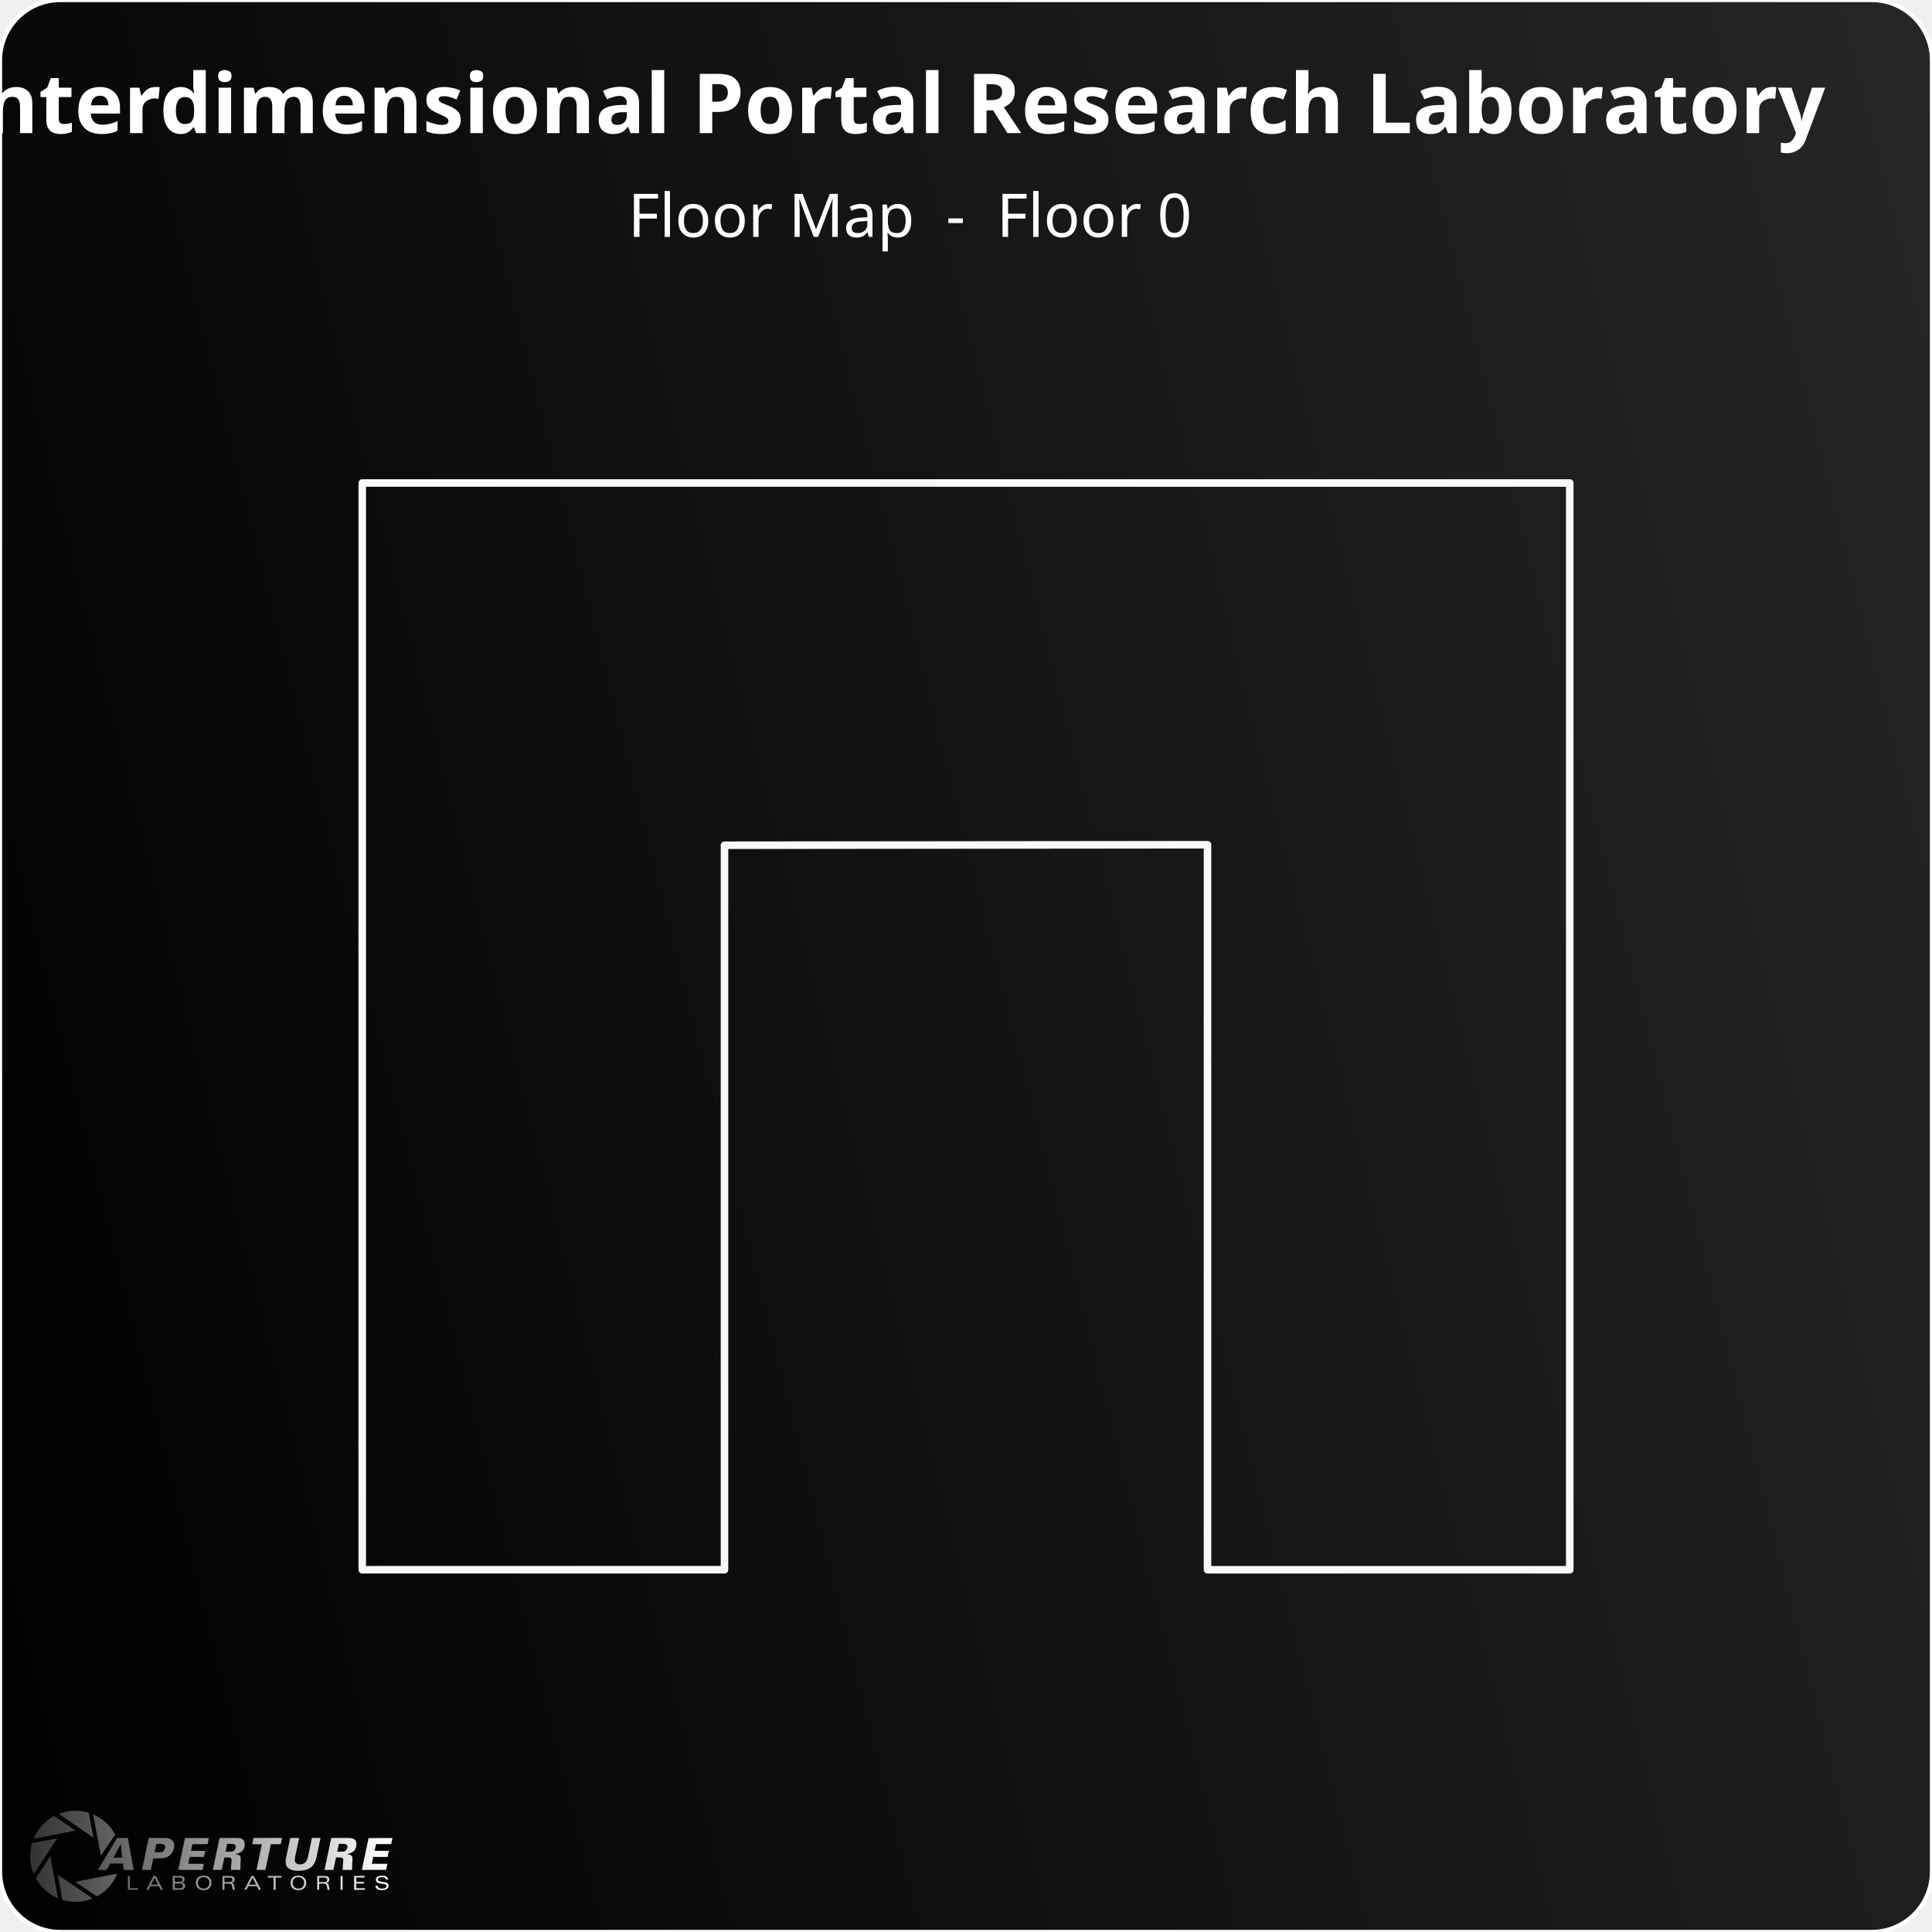
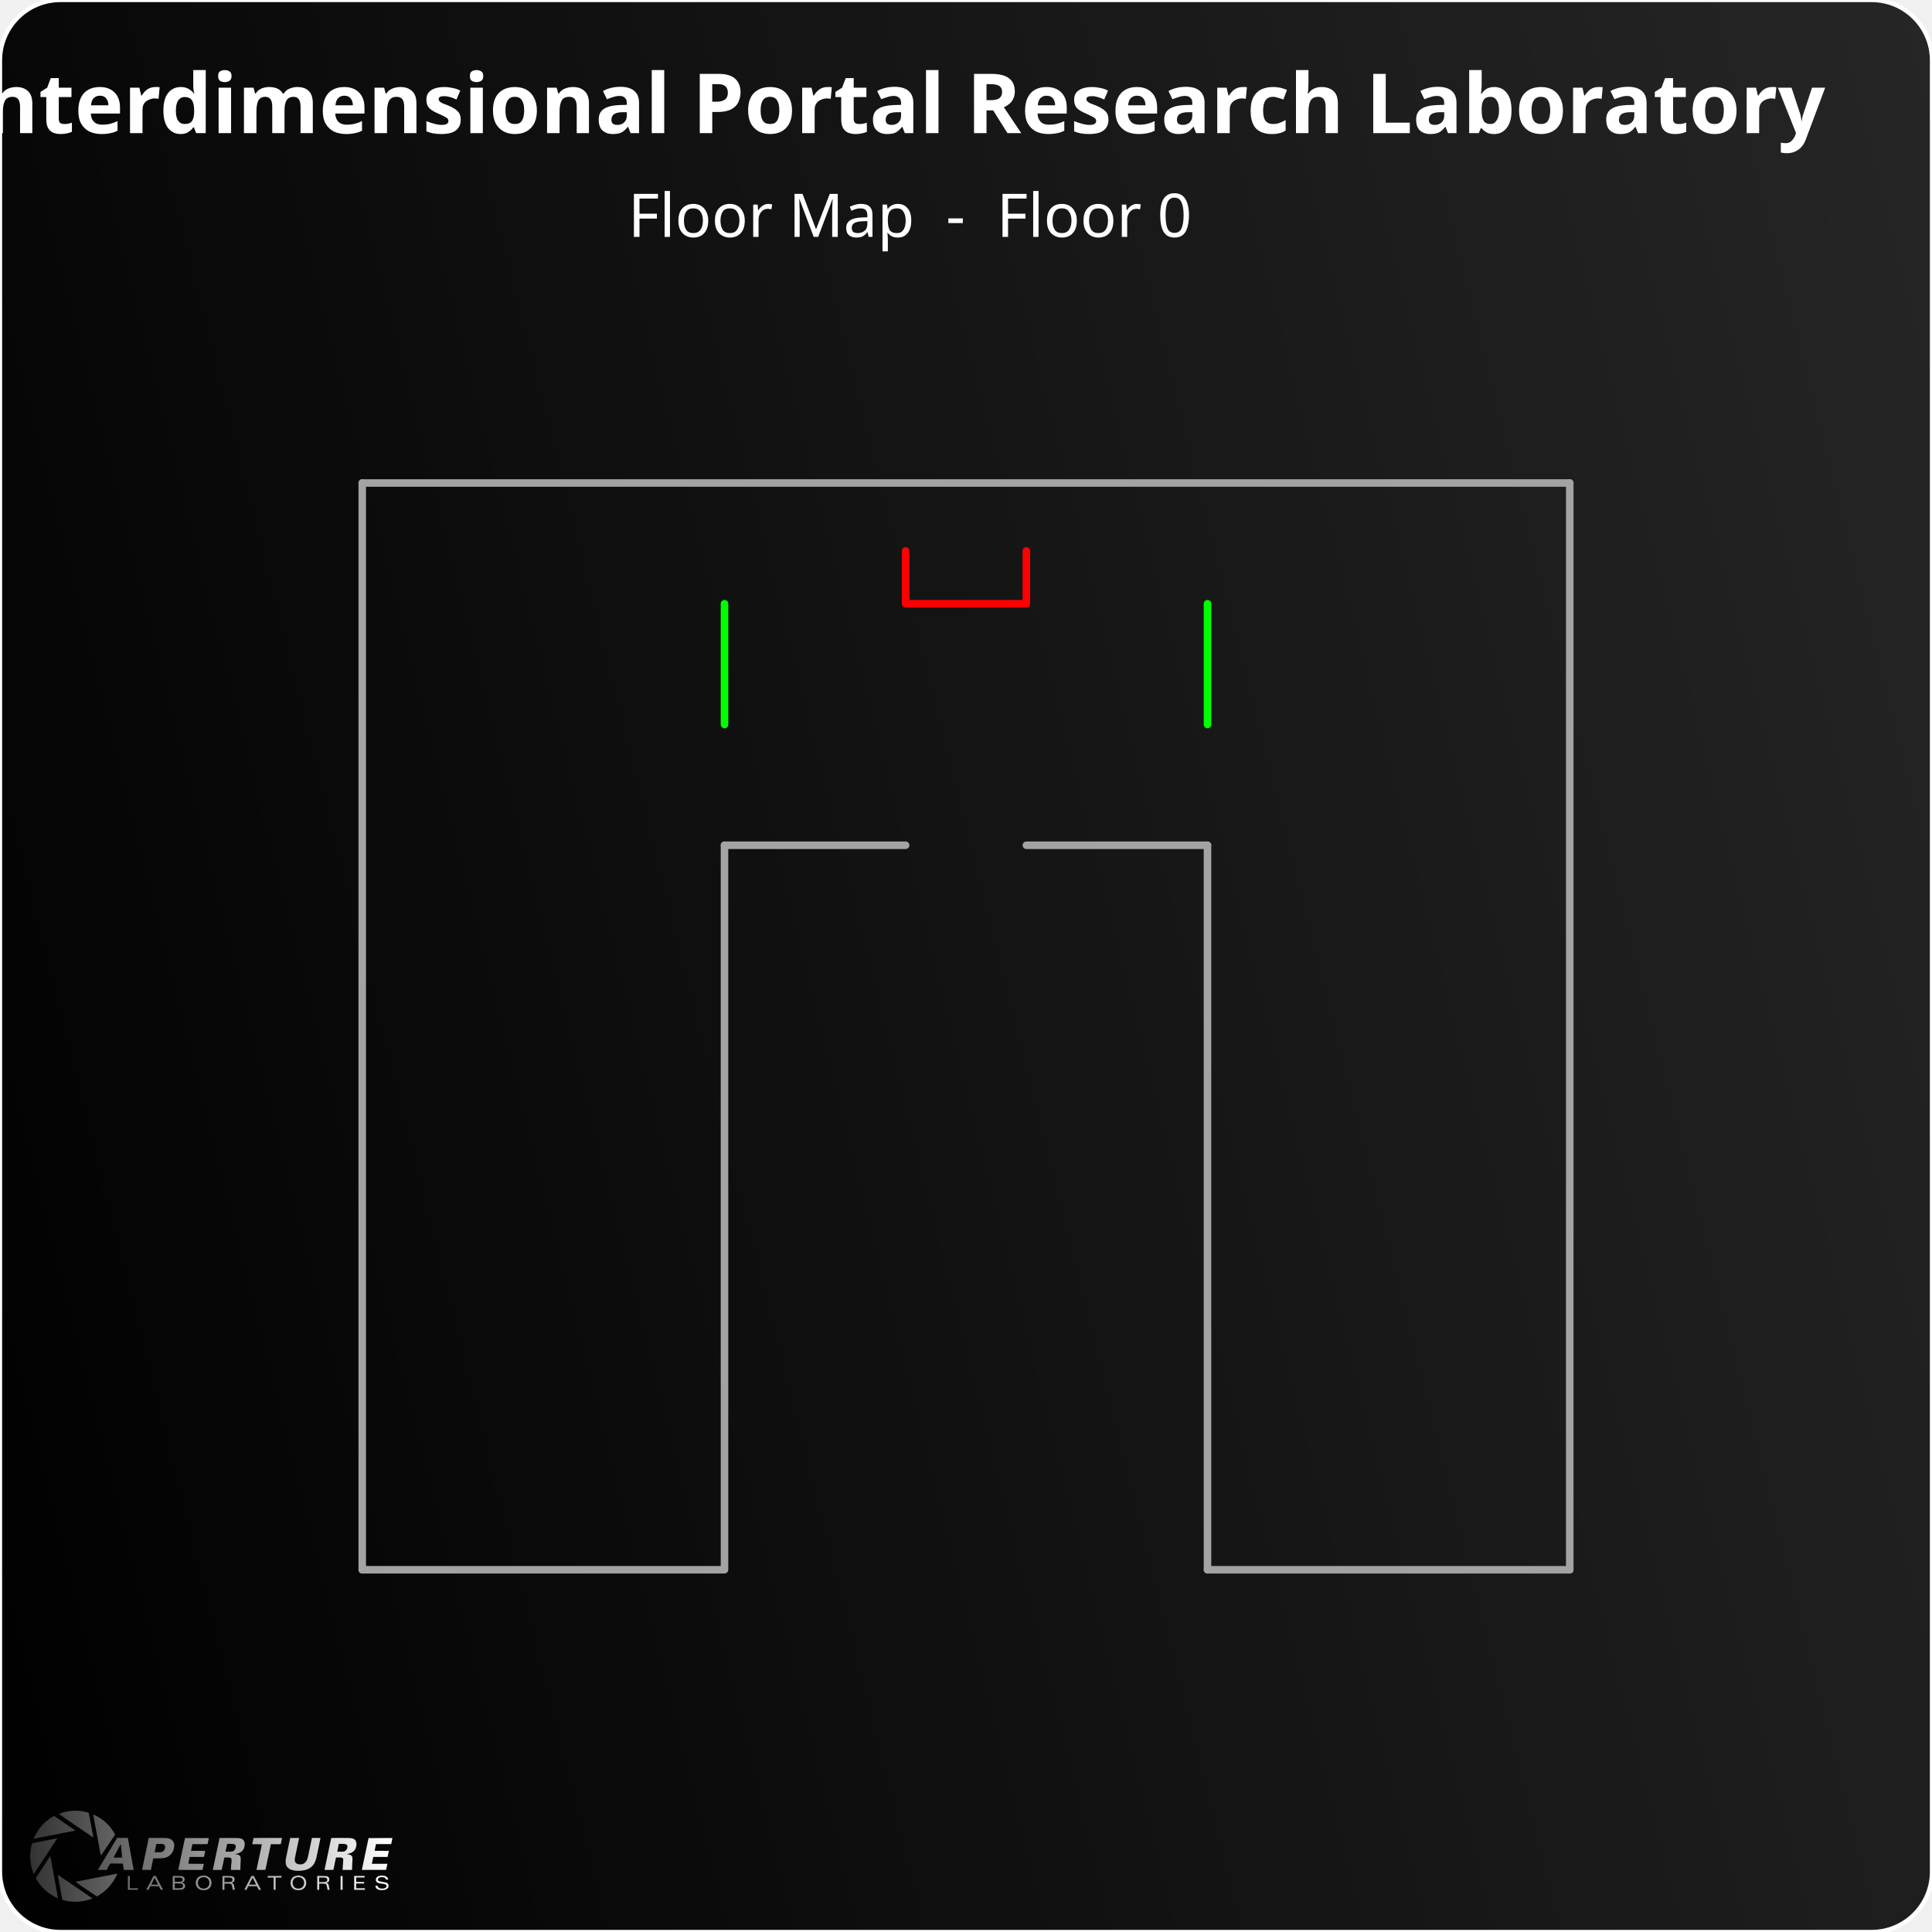
<svg xmlns="http://www.w3.org/2000/svg" xmlns:xlink="http://www.w3.org/1999/xlink" width="512" height="512" viewBox="0 0 135.467 135.467" version="1.1" id="svg1" xml:space="preserve">
  <defs id="defs1">
    <rect x="2.691314e-05" y="256" width="342.947" height="21.186" id="rect15" />
    <linearGradient id="linearGradient3">
      <stop style="stop-color:#333333;stop-opacity:1;" offset="0" id="stop3" />
      <stop style="stop-color:#ffffff;stop-opacity:1;" offset="1" id="stop4" />
    </linearGradient>
    <linearGradient id="linearGradient1">
      <stop style="stop-color:#000000;stop-opacity:1;" offset="0" id="stop1" />
      <stop style="stop-color:#262626;stop-opacity:1;" offset="1" id="stop2" />
    </linearGradient>
    <linearGradient xlink:href="#linearGradient1" id="linearGradient2" x1="0" y1="135.467" x2="270.933" y2="0" gradientUnits="userSpaceOnUse" gradientTransform="matrix(0.5,0,0,1,6.3248697e-6,0)" />
    <linearGradient xlink:href="#linearGradient3" id="linearGradient4" x1="2.117" y1="130.156" x2="27.517" y2="130.156" gradientUnits="userSpaceOnUse" />
  </defs>
-   <g id="layer2">
+   <g id="layer2" style="display:inline">
    <rect style="fill:url(#linearGradient2);stroke:#ffffff;stroke-width:0.298;stroke-linecap:round;stroke-linejoin:round" id="rect1" width="135.467" height="135.467" x="7.1207683e-06" y="3.5603841e-06" rx="4.233" ry="4.233" />
-     <path style="fill:none;stroke:#f9f9f9;stroke-width:0.529;stroke-linecap:round;stroke-linejoin:round" d="m 25.4,110.067 -8e-6,-76.2 H 110.067 V 110.067 H 84.667 V 59.23 l -33.867,0.036 8e-6,50.8 z" id="path18" />
+   </g>
+   <g id="g12" style="stroke:#a3a3a3;stroke-opacity:1">
+     <g id="layer6" style="stroke:#a3a3a3;stroke-opacity:1">
+       <path style="display:inline;fill:#ffffff;stroke:#a3a3a3;stroke-width:0.529;stroke-linecap:round;stroke-linejoin:round;stroke-opacity:1" d="m 50.8,59.267 h 12.7" id="path9" />
+       <path style="display:inline;fill:#ffffff;stroke:#a3a3a3;stroke-width:0.529;stroke-linecap:round;stroke-linejoin:round;stroke-opacity:1" d="M 84.667,59.267 H 71.967" id="path10" />
+       <g id="layer5" style="display:inline;stroke:#a3a3a3;stroke-opacity:1" />
+       <g id="g11" style="stroke:#a3a3a3;stroke-opacity:1">
+         <g id="layer1" style="display:inline;stroke:#a3a3a3;stroke-opacity:1">
+           <path style="fill:none;stroke:#a3a3a3;stroke-width:0.529;stroke-linecap:round;stroke-linejoin:round;stroke-opacity:1" d="m 50.8,59.267 v 50.8 h -25.4" id="path5" />
+           <path style="fill:none;stroke:#a3a3a3;stroke-width:0.529;stroke-linecap:round;stroke-linejoin:round;stroke-opacity:1" d="M 25.4,110.067 V 33.867" id="path1" />
+           <path style="fill:none;stroke:#a3a3a3;stroke-width:0.529;stroke-linecap:round;stroke-linejoin:round;stroke-opacity:1" d="M 110.067,110.067 V 33.867" id="path2" />
+           <path style="fill:none;stroke:#a3a3a3;stroke-width:0.529;stroke-linecap:round;stroke-linejoin:round;stroke-opacity:1" d="M 25.4,33.867 H 110.067" id="path3" />
+           <path style="display:inline;fill:none;stroke:#a3a3a3;stroke-width:0.529;stroke-linecap:round;stroke-linejoin:round;stroke-opacity:1" d="M 84.667,110.067 H 110.067" id="path6" />
+           <path style="display:none;fill:#ffffff;stroke:#a3a3a3;stroke-width:0.529;stroke-linecap:round;stroke-linejoin:round;stroke-opacity:1" d="M 84.667,110.067 V 59.267" id="path7" />
+           <path style="fill:#ffffff;stroke:#a3a3a3;stroke-width:0.529;stroke-linecap:round;stroke-linejoin:round;stroke-opacity:1" d="M 84.667,110.067 V 59.267" id="path8" />
+         </g>
+       </g>
+     </g>
  </g>
  <g id="layer3">
    <path style="fill:url(#linearGradient4);stroke-width:0.026" d="m 5.084,133.343 c -0.309,-0.03 -0.507,-0.066 -0.667,-0.119 l -0.052,-0.017 -0.007,-0.042 c -0.004,-0.023 -0.018,-0.105 -0.032,-0.182 -0.032,-0.183 -0.123,-0.69 -0.135,-0.755 -0.057,-0.299 -0.141,-0.763 -0.138,-0.766 0.002,-0.002 0.057,0.032 0.121,0.076 0.065,0.044 0.179,0.121 0.254,0.172 0.075,0.051 0.186,0.126 0.248,0.168 0.062,0.042 0.198,0.133 0.302,0.204 0.624,0.419 1.498,1.021 1.499,1.031 7.1e-4,0.012 -0.242,0.094 -0.384,0.131 -0.269,0.069 -0.559,0.107 -0.812,0.105 -0.077,-5.4e-4 -0.166,-0.003 -0.198,-0.006 z m -1.138,-0.295 c -0.594,-0.28 -1.074,-0.724 -1.413,-1.307 l -0.025,-0.043 0.043,-0.066 c 0.024,-0.036 0.088,-0.137 0.144,-0.223 0.14,-0.216 0.37,-0.566 0.662,-1.006 0.08,-0.12 0.149,-0.226 0.155,-0.237 0.006,-0.011 0.012,-0.018 0.014,-0.017 0.002,0.002 0.038,0.192 0.081,0.424 0.043,0.232 0.083,0.445 0.088,0.475 0.012,0.064 0.081,0.444 0.116,0.636 0.014,0.073 0.042,0.234 0.065,0.357 0.022,0.123 0.045,0.25 0.051,0.282 0.006,0.032 0.021,0.118 0.034,0.19 0.014,0.073 0.028,0.159 0.034,0.19 0.029,0.163 0.065,0.365 0.068,0.379 0.002,0.009 8.9e-4,0.015 -0.002,0.015 -0.003,0 -0.054,-0.023 -0.113,-0.051 z m 2.634,-0.216 c -0.206,-0.137 -0.443,-0.297 -0.605,-0.408 -0.047,-0.032 -0.119,-0.081 -0.16,-0.109 -0.041,-0.028 -0.096,-0.066 -0.122,-0.084 -0.026,-0.018 -0.087,-0.06 -0.136,-0.093 -0.114,-0.078 -0.262,-0.188 -0.262,-0.194 0,-0.003 0.015,-0.007 0.032,-0.009 0.018,-0.003 0.08,-0.014 0.138,-0.025 0.058,-0.011 0.17,-0.032 0.248,-0.047 0.079,-0.015 0.157,-0.03 0.173,-0.033 0.017,-0.003 0.089,-0.017 0.16,-0.031 0.186,-0.035 0.938,-0.182 1.533,-0.299 0.103,-0.02 0.282,-0.055 0.398,-0.078 0.116,-0.023 0.218,-0.043 0.227,-0.045 0.015,-0.003 0.016,-0.002 0.012,0.015 -0.012,0.047 -0.135,0.293 -0.206,0.411 -0.094,0.156 -0.219,0.33 -0.317,0.442 -0.234,0.266 -0.44,0.441 -0.751,0.641 -0.046,0.03 -0.145,0.087 -0.149,0.087 -0.002,0 -0.097,-0.062 -0.211,-0.138 z m 7.607,-0.301 c -0.009,-0.002 -0.035,-0.006 -0.058,-0.011 -0.17,-0.031 -0.311,-0.147 -0.368,-0.302 -0.071,-0.195 -0.031,-0.409 0.101,-0.55 0.085,-0.091 0.191,-0.138 0.345,-0.153 0.365,-0.035 0.622,0.175 0.621,0.51 -3.4e-4,0.242 -0.144,0.431 -0.373,0.49 -0.053,0.014 -0.224,0.024 -0.269,0.016 z m 0.245,-0.132 c 0.099,-0.036 0.184,-0.116 0.218,-0.204 0.064,-0.167 0.032,-0.351 -0.08,-0.461 -0.078,-0.077 -0.165,-0.11 -0.289,-0.111 -0.08,-1.4e-4 -0.15,0.015 -0.209,0.045 -0.051,0.026 -0.117,0.091 -0.145,0.144 -0.04,0.076 -0.049,0.116 -0.048,0.212 3.6e-4,0.073 0.003,0.093 0.018,0.14 0.04,0.121 0.132,0.209 0.256,0.243 0.059,0.016 0.067,0.017 0.147,0.015 0.063,-0.002 0.085,-0.006 0.133,-0.023 z m 6.359,0.126 c -0.26,-0.044 -0.42,-0.237 -0.42,-0.503 1.7e-4,-0.185 0.079,-0.337 0.221,-0.427 0.068,-0.043 0.147,-0.068 0.255,-0.079 0.15,-0.016 0.299,0.015 0.406,0.082 0.176,0.111 0.258,0.344 0.201,0.567 -0.019,0.073 -0.039,0.115 -0.082,0.174 -0.064,0.086 -0.171,0.154 -0.285,0.18 -0.068,0.016 -0.224,0.019 -0.296,0.007 z m 0.252,-0.115 c 0.168,-0.046 0.271,-0.181 0.28,-0.365 0.006,-0.128 -0.029,-0.228 -0.11,-0.31 -0.079,-0.08 -0.163,-0.112 -0.292,-0.112 -0.085,0 -0.133,0.011 -0.199,0.043 -0.144,0.072 -0.223,0.234 -0.2,0.414 0.023,0.179 0.129,0.296 0.302,0.336 0.049,0.012 0.167,0.007 0.218,-0.006 z m 5.601,0.115 c -0.102,-0.017 -0.17,-0.045 -0.226,-0.096 -0.051,-0.046 -0.082,-0.104 -0.093,-0.178 l -0.004,-0.029 h 0.075 0.075 l 0.005,0.024 c 0.017,0.103 0.12,0.169 0.28,0.178 0.154,0.009 0.273,-0.029 0.326,-0.105 0.029,-0.041 0.033,-0.103 0.009,-0.137 -0.038,-0.056 -0.094,-0.075 -0.304,-0.102 -0.227,-0.03 -0.295,-0.05 -0.359,-0.105 -0.039,-0.033 -0.061,-0.073 -0.069,-0.124 -0.025,-0.154 0.061,-0.268 0.241,-0.318 0.089,-0.025 0.26,-0.026 0.367,-0.002 0.055,0.012 0.129,0.05 0.166,0.084 0.039,0.037 0.073,0.099 0.079,0.147 l 0.004,0.032 h -0.076 c -0.068,0 -0.076,-9e-4 -0.076,-0.012 -1.1e-4,-0.023 -0.032,-0.08 -0.055,-0.098 -0.051,-0.039 -0.092,-0.051 -0.193,-0.06 -0.161,-0.014 -0.274,0.031 -0.313,0.125 -0.026,0.063 0.002,0.124 0.071,0.154 0.017,0.007 0.127,0.03 0.248,0.051 0.12,0.021 0.233,0.042 0.252,0.047 0.097,0.028 0.16,0.102 0.17,0.201 0.006,0.052 -0.007,0.114 -0.035,0.159 -0.04,0.068 -0.134,0.127 -0.245,0.153 -0.076,0.018 -0.239,0.024 -0.319,0.011 z M 8.965,132.022 v -0.486 h 0.068 0.068 v 0.432 0.432 h 0.286 0.286 v 0.044 c 0,0.024 -0.002,0.049 -0.004,0.054 -0.003,0.009 -0.041,0.011 -0.353,0.011 h -0.349 z m 1.335,0.403 c 0.024,-0.046 0.069,-0.132 0.1,-0.192 0.031,-0.06 0.071,-0.136 0.088,-0.17 0.018,-0.034 0.086,-0.166 0.153,-0.294 l 0.121,-0.233 0.083,3e-5 0.083,1e-5 0.093,0.182 c 0.106,0.205 0.167,0.323 0.308,0.594 0.054,0.103 0.098,0.19 0.098,0.192 0,0.002 -0.035,0.004 -0.078,0.004 h -0.078 l -0.063,-0.126 -0.063,-0.126 h -0.303 -0.303 l -0.063,0.126 -0.063,0.126 h -0.078 -0.078 z m 0.786,-0.28 c 0,-0.012 -0.242,-0.485 -0.245,-0.481 -0.011,0.012 -0.242,0.477 -0.239,0.481 0.005,0.004 0.484,0.004 0.484,3.5e-4 z m 1.026,-0.123 v -0.487 l 0.294,0.003 c 0.254,0.003 0.301,0.004 0.345,0.015 0.116,0.028 0.17,0.078 0.19,0.176 0.015,0.073 -0.006,0.158 -0.05,0.2 -0.024,0.023 -0.081,0.054 -0.113,0.06 -0.032,0.006 -0.031,0.014 0.003,0.019 0.046,0.007 0.122,0.048 0.146,0.078 0.04,0.05 0.051,0.085 0.051,0.157 0,0.056 -0.003,0.069 -0.018,0.102 -0.025,0.051 -0.067,0.091 -0.124,0.119 -0.081,0.04 -0.119,0.044 -0.439,0.044 h -0.285 z m 0.572,0.371 c 0.096,-0.018 0.141,-0.062 0.147,-0.141 0.007,-0.103 -0.038,-0.163 -0.14,-0.184 -0.022,-0.004 -0.114,-0.007 -0.236,-0.007 h -0.2 v 0.17 0.17 h 0.196 c 0.108,0 0.213,-0.003 0.233,-0.007 z m 0.049,-0.468 c 0.021,-0.011 0.04,-0.026 0.051,-0.044 0.016,-0.024 0.018,-0.034 0.018,-0.082 0,-0.07 -0.015,-0.097 -0.067,-0.122 -0.051,-0.025 -0.109,-0.031 -0.305,-0.031 l -0.175,-1.2e-4 -0.002,0.146 c -9e-4,0.08 -9e-4,0.149 -1.8e-4,0.151 8.9e-4,0.003 0.102,0.003 0.224,0.002 0.217,-0.003 0.223,-0.004 0.255,-0.02 z m 2.867,0.098 v -0.486 l 0.267,5e-5 c 0.147,2e-5 0.294,0.003 0.327,0.007 0.178,0.02 0.256,0.096 0.256,0.246 1.8e-4,0.11 -0.07,0.194 -0.187,0.224 l -0.033,0.007 0.042,0.012 c 0.09,0.025 0.115,0.062 0.144,0.214 0.024,0.125 0.047,0.239 0.053,0.252 0.003,0.007 -0.009,0.009 -0.07,0.007 l -0.073,-0.002 -0.009,-0.031 c -0.004,-0.017 -0.02,-0.088 -0.033,-0.16 -0.014,-0.071 -0.03,-0.14 -0.036,-0.153 -0.006,-0.014 -0.024,-0.033 -0.04,-0.045 -0.045,-0.034 -0.09,-0.04 -0.292,-0.04 h -0.177 l -0.002,0.216 -0.002,0.216 h -0.068 -0.068 z m 0.578,-0.068 c 0.087,-0.021 0.122,-0.063 0.122,-0.15 -1.5e-4,-0.05 -0.015,-0.092 -0.038,-0.113 -0.007,-0.006 -0.033,-0.018 -0.057,-0.027 -0.043,-0.016 -0.05,-0.016 -0.255,-0.016 h -0.211 l -0.002,0.158 -0.002,0.158 0.199,-1.1e-4 c 0.154,-7e-5 0.209,-0.003 0.243,-0.011 z m 0.952,0.55 c 0,-0.003 0.019,-0.041 0.043,-0.087 0.024,-0.045 0.076,-0.147 0.117,-0.225 0.041,-0.079 0.116,-0.224 0.168,-0.323 0.052,-0.099 0.111,-0.215 0.133,-0.257 l 0.039,-0.076 0.083,-4e-5 h 0.083 l 0.036,0.07 c 0.02,0.038 0.047,0.091 0.061,0.117 0.014,0.026 0.054,0.103 0.088,0.17 0.035,0.067 0.079,0.153 0.099,0.19 0.02,0.037 0.064,0.123 0.099,0.19 0.035,0.067 0.076,0.148 0.093,0.178 l 0.03,0.056 h -0.08 -0.08 l -0.063,-0.126 -0.063,-0.126 -0.304,3.4e-4 -0.304,3.7e-4 -0.061,0.125 -0.061,0.125 h -0.077 c -0.042,0 -0.077,-0.002 -0.077,-0.004 z m 0.823,-0.363 c 0,-0.003 -0.054,-0.114 -0.119,-0.246 l -0.119,-0.239 -0.012,0.02 c -0.022,0.037 -0.232,0.457 -0.232,0.465 0,0.005 0.077,0.007 0.241,0.007 0.157,0 0.241,-0.003 0.241,-0.007 z m 1.23,-0.061 v -0.428 h -0.207 -0.207 v -0.058 -0.058 h 0.486 0.486 v 0.058 0.058 h -0.207 -0.207 v 0.428 0.428 h -0.071 -0.071 z m 3.059,-0.058 v -0.487 l 0.308,0.003 c 0.334,0.003 0.352,0.004 0.431,0.044 0.043,0.021 0.073,0.052 0.093,0.097 0.012,0.026 0.015,0.044 0.015,0.106 0,0.07 -9e-4,0.077 -0.02,0.111 -0.033,0.06 -0.081,0.094 -0.163,0.117 l -0.041,0.012 0.031,0.004 c 0.083,0.014 0.127,0.055 0.149,0.138 0.005,0.016 0.017,0.082 0.028,0.146 0.011,0.064 0.025,0.133 0.03,0.152 0.006,0.019 0.011,0.037 0.011,0.039 0,0.002 -0.032,0.004 -0.071,0.004 h -0.071 l -0.007,-0.022 c -0.009,-0.03 -0.019,-0.073 -0.039,-0.182 -0.009,-0.051 -0.021,-0.106 -0.027,-0.123 -0.029,-0.088 -0.106,-0.11 -0.37,-0.107 l -0.146,0.002 -0.002,0.216 -0.002,0.216 h -0.068 -0.068 z m 0.615,-0.078 c 0.026,-0.011 0.047,-0.026 0.061,-0.043 0.02,-0.024 0.021,-0.03 0.023,-0.088 0.002,-0.055 3e-5,-0.066 -0.014,-0.089 -0.038,-0.066 -0.077,-0.075 -0.342,-0.075 l -0.204,-8e-5 -0.002,0.159 -0.002,0.159 0.219,-0.003 c 0.216,-0.002 0.22,-0.003 0.26,-0.019 z m 1.024,0.078 v -0.486 h 0.071 0.071 v 0.486 0.486 h -0.071 -0.071 z m 0.952,0 v -0.486 h 0.367 0.367 v 0.054 0.054 h -0.296 -0.296 l 0.002,0.155 0.002,0.155 0.277,0.002 0.277,0.002 v 0.054 0.054 h -0.279 -0.279 v 0.167 0.167 h 0.306 0.306 v 0.054 0.054 h -0.377 -0.377 z M 2.348,131.356 c -0.084,-0.19 -0.162,-0.479 -0.2,-0.741 -0.028,-0.19 -0.031,-0.243 -0.031,-0.455 3e-5,-0.231 0.007,-0.323 0.045,-0.547 0.025,-0.149 0.073,-0.35 0.088,-0.369 0.003,-0.003 0.068,-0.017 0.146,-0.032 0.157,-0.03 0.344,-0.066 0.802,-0.156 0.524,-0.104 0.796,-0.156 0.807,-0.156 0.007,0 -0.028,0.059 -0.105,0.175 -0.237,0.359 -0.406,0.615 -0.77,1.169 -0.284,0.432 -0.689,1.043 -0.739,1.116 l -0.025,0.036 z m 18.372,-0.188 c -0.099,-0.007 -0.224,-0.035 -0.305,-0.066 -0.106,-0.04 -0.167,-0.078 -0.234,-0.144 -0.05,-0.049 -0.064,-0.068 -0.09,-0.122 -0.049,-0.102 -0.062,-0.164 -0.062,-0.306 1.6e-4,-0.1 0.003,-0.136 0.019,-0.224 0.022,-0.125 0.042,-0.216 0.233,-1.111 0.025,-0.116 0.05,-0.235 0.056,-0.265 l 0.011,-0.054 0.312,-0.002 0.312,-0.002 -0.003,0.019 c -0.004,0.024 -0.18,0.859 -0.188,0.896 -0.003,0.015 -0.026,0.122 -0.051,0.238 -0.076,0.364 -0.08,0.43 -0.036,0.522 0.055,0.117 0.156,0.172 0.325,0.179 0.136,0.006 0.222,-0.017 0.318,-0.083 0.098,-0.067 0.171,-0.171 0.218,-0.313 0.026,-0.08 0.049,-0.171 0.082,-0.337 0.007,-0.036 0.022,-0.109 0.034,-0.163 0.012,-0.054 0.027,-0.128 0.034,-0.163 0.007,-0.036 0.022,-0.106 0.033,-0.156 0.011,-0.051 0.045,-0.215 0.076,-0.365 l 0.057,-0.274 0.301,-10e-6 c 0.165,-2e-5 0.301,9e-4 0.301,0.003 0,0.002 -0.015,0.076 -0.034,0.165 -0.019,0.089 -0.039,0.183 -0.044,0.21 -0.005,0.026 -0.019,0.092 -0.03,0.146 -0.012,0.054 -0.056,0.265 -0.098,0.469 -0.043,0.204 -0.084,0.395 -0.091,0.425 -0.038,0.15 -0.101,0.304 -0.166,0.408 -0.197,0.316 -0.582,0.483 -1.106,0.478 -0.062,-5.4e-4 -0.144,-0.003 -0.182,-0.006 z m -13.855,-0.057 c 0,-0.004 0.046,-0.082 0.222,-0.374 0.133,-0.22 0.161,-0.266 0.176,-0.293 0.018,-0.031 0.211,-0.349 0.281,-0.465 0.042,-0.069 0.096,-0.158 0.119,-0.197 0.023,-0.039 0.132,-0.22 0.241,-0.401 0.11,-0.181 0.223,-0.37 0.253,-0.42 l 0.054,-0.09 h 0.376 0.376 l 0.007,0.036 c 0.004,0.02 0.019,0.103 0.034,0.185 0.015,0.082 0.049,0.269 0.075,0.415 0.179,0.982 0.222,1.216 0.256,1.407 0.017,0.093 0.032,0.177 0.034,0.185 l 0.005,0.015 h -0.35 -0.35 l -0.004,-0.032 c -0.002,-0.018 -0.015,-0.116 -0.028,-0.219 -0.014,-0.103 -0.024,-0.189 -0.024,-0.192 -2e-5,-0.003 -0.202,-0.004 -0.448,-0.004 h -0.448 l -0.122,0.223 -0.122,0.223 -0.306,0.002 c -0.169,8.9e-4 -0.306,1e-5 -0.306,-0.002 z m 1.696,-0.875 c -0.002,-0.009 -0.019,-0.18 -0.037,-0.382 -0.019,-0.202 -0.037,-0.393 -0.041,-0.425 -0.005,-0.032 -0.007,-0.071 -0.007,-0.087 0,-0.037 -0.014,-0.037 -0.032,5.4e-4 -0.02,0.039 -0.119,0.224 -0.236,0.44 -0.023,0.043 -0.055,0.103 -0.071,0.133 -0.016,0.03 -0.031,0.057 -0.034,0.061 -0.003,0.003 -0.028,0.051 -0.057,0.106 -0.029,0.055 -0.059,0.113 -0.069,0.129 -0.009,0.017 -0.017,0.032 -0.017,0.035 -5e-5,0.003 0.136,0.005 0.303,0.005 h 0.303 z m 1.397,0.872 c 0,-0.003 0.015,-0.079 0.035,-0.168 0.019,-0.089 0.055,-0.261 0.081,-0.383 0.025,-0.122 0.094,-0.447 0.152,-0.724 0.087,-0.415 0.18,-0.855 0.198,-0.943 l 0.004,-0.019 0.576,8e-5 c 0.345,4e-5 0.608,0.003 0.657,0.007 0.209,0.018 0.332,0.071 0.438,0.187 0.04,0.043 0.091,0.141 0.106,0.203 0.045,0.18 -0.014,0.459 -0.135,0.639 -0.107,0.159 -0.283,0.295 -0.443,0.342 -0.149,0.043 -0.283,0.055 -0.63,0.055 l -0.25,4e-5 -0.003,0.015 c -0.007,0.032 -0.04,0.187 -0.089,0.423 -0.028,0.135 -0.053,0.255 -0.057,0.269 -0.003,0.014 -0.009,0.041 -0.014,0.063 l -0.007,0.039 h -0.309 c -0.185,0 -0.309,-0.003 -0.309,-0.006 z m 1.377,-1.249 c 0.108,-0.036 0.176,-0.102 0.216,-0.209 0.049,-0.131 0.042,-0.226 -0.022,-0.289 -0.061,-0.061 -0.147,-0.076 -0.418,-0.073 l -0.149,0.002 -0.029,0.139 c -0.066,0.315 -0.091,0.438 -0.091,0.445 0,0.004 0.066,0.006 0.226,0.003 0.202,-0.003 0.23,-0.006 0.267,-0.018 z m 1.166,1.246 c 0,-0.009 0.056,-0.276 0.249,-1.187 0.02,-0.095 0.059,-0.28 0.132,-0.625 0.03,-0.144 0.061,-0.289 0.069,-0.323 0.007,-0.034 0.015,-0.068 0.017,-0.076 l 0.003,-0.015 h 0.836 c 0.46,0 0.836,0.002 0.836,0.004 0,0.006 -0.081,0.397 -0.086,0.412 -0.003,0.011 -0.035,0.012 -0.535,0.012 l -0.531,2e-5 -0.047,0.226 c -0.026,0.124 -0.048,0.23 -0.05,0.234 -0.003,0.006 0.1,0.009 0.497,0.009 0.279,0 0.5,0.003 0.5,0.006 0,0.004 -0.016,0.08 -0.079,0.373 l -0.011,0.049 h -0.501 -0.501 l -0.049,0.235 c -0.027,0.129 -0.047,0.238 -0.045,0.241 0.002,0.003 0.243,0.006 0.544,0.006 h 0.54 l -0.003,0.015 c -0.006,0.024 -0.043,0.196 -0.066,0.309 l -0.022,0.104 h -0.848 c -0.716,0 -0.848,-0.002 -0.848,-0.009 z m 2.42,0.006 c 0,-0.002 0.007,-0.04 0.017,-0.083 0.009,-0.044 0.022,-0.101 0.027,-0.127 0.011,-0.053 0.037,-0.179 0.074,-0.35 0.014,-0.062 0.046,-0.216 0.073,-0.343 0.027,-0.127 0.058,-0.274 0.069,-0.326 0.011,-0.052 0.026,-0.123 0.033,-0.156 0.007,-0.034 0.032,-0.15 0.055,-0.258 0.023,-0.108 0.049,-0.232 0.058,-0.275 0.009,-0.043 0.026,-0.122 0.037,-0.177 0.012,-0.054 0.023,-0.108 0.025,-0.121 l 0.004,-0.022 h 0.59 c 0.611,0 0.749,0.004 0.863,0.027 0.16,0.032 0.262,0.128 0.302,0.282 0.012,0.046 0.015,0.181 0.004,0.241 -0.015,0.091 -0.043,0.177 -0.077,0.238 -0.063,0.113 -0.133,0.177 -0.268,0.247 -0.085,0.043 -0.131,0.058 -0.242,0.08 -0.044,0.009 -0.08,0.018 -0.08,0.02 0,0.003 0.032,0.009 0.071,0.012 0.195,0.022 0.282,0.081 0.316,0.215 0.012,0.047 0.009,0.235 -0.004,0.387 -0.007,0.078 -0.012,0.19 -0.012,0.308 l -3.5e-4,0.185 h -0.331 -0.331 l 3e-5,-0.09 c 2e-5,-0.05 0.004,-0.138 0.011,-0.195 0.006,-0.058 0.015,-0.153 0.021,-0.211 0.015,-0.153 0.015,-0.248 3.7e-4,-0.282 -0.018,-0.042 -0.043,-0.064 -0.092,-0.079 -0.039,-0.012 -0.066,-0.015 -0.22,-0.018 -0.097,-0.002 -0.178,-5.3e-4 -0.182,0.003 -0.004,0.004 -0.038,0.154 -0.153,0.703 -0.017,0.08 -0.032,0.152 -0.034,0.158 -0.003,0.011 -0.024,0.012 -0.312,0.012 -0.17,0 -0.309,-0.002 -0.309,-0.003 z m 1.349,-1.285 c 0.07,-0.015 0.113,-0.039 0.158,-0.088 0.049,-0.053 0.081,-0.117 0.095,-0.186 0.022,-0.111 -0.006,-0.188 -0.082,-0.228 -0.06,-0.031 -0.085,-0.034 -0.304,-0.037 l -0.209,-0.003 -0.004,0.016 c -0.002,0.009 -0.014,0.066 -0.027,0.128 -0.037,0.181 -0.078,0.376 -0.082,0.393 l -0.003,0.015 0.206,-1.3e-4 c 0.155,-7e-5 0.217,-0.003 0.253,-0.011 z m 1.719,1.266 c 0.002,-0.012 0.014,-0.065 0.024,-0.117 0.011,-0.052 0.059,-0.279 0.106,-0.503 0.047,-0.224 0.09,-0.428 0.096,-0.452 0.022,-0.096 0.146,-0.69 0.146,-0.701 0,-0.004 -0.129,-0.006 -0.336,-0.006 -0.28,0 -0.337,-0.002 -0.337,-0.009 0,-0.009 0.08,-0.4 0.086,-0.421 0.003,-0.011 0.057,-0.012 1.002,-0.012 0.549,0 0.999,9e-4 0.999,0.002 0,9e-4 -0.02,0.098 -0.044,0.215 -0.024,0.117 -0.044,0.216 -0.044,0.219 0,0.003 -0.157,0.006 -0.349,0.006 h -0.349 l -0.007,0.036 c -0.009,0.036 -0.158,0.742 -0.204,0.967 -0.007,0.034 -0.024,0.113 -0.037,0.177 -0.014,0.064 -0.034,0.158 -0.045,0.211 -0.011,0.052 -0.028,0.133 -0.038,0.18 -0.011,0.047 -0.025,0.117 -0.033,0.156 l -0.015,0.071 -0.312,0.002 -0.312,0.002 z m 4.766,0.007 c 0.002,-0.009 0.007,-0.037 0.014,-0.063 0.006,-0.026 0.035,-0.165 0.065,-0.309 0.03,-0.144 0.064,-0.303 0.075,-0.353 0.074,-0.355 0.192,-0.913 0.198,-0.938 0.004,-0.017 0.015,-0.066 0.023,-0.109 0.03,-0.148 0.092,-0.438 0.095,-0.447 0.003,-0.006 0.127,-0.009 0.591,-0.009 0.608,0 0.747,0.004 0.861,0.027 0.262,0.053 0.37,0.279 0.289,0.607 -0.031,0.125 -0.107,0.253 -0.188,0.315 -0.116,0.089 -0.247,0.143 -0.415,0.172 -0.025,0.005 -0.046,0.011 -0.046,0.014 0,0.003 0.021,0.007 0.046,0.011 0.126,0.012 0.196,0.033 0.253,0.075 0.033,0.024 0.045,0.038 0.065,0.079 0.041,0.084 0.044,0.155 0.019,0.451 -0.006,0.073 -0.011,0.208 -0.012,0.311 l -6e-4,0.182 h -0.331 -0.331 v -0.083 c 0,-0.046 0.006,-0.146 0.014,-0.223 0.039,-0.402 0.04,-0.452 0.003,-0.501 -0.043,-0.056 -0.078,-0.064 -0.298,-0.069 -0.098,-0.002 -0.178,-9e-4 -0.181,0.003 -0.003,0.003 -0.012,0.037 -0.02,0.074 -0.007,0.037 -0.021,0.103 -0.031,0.146 -0.069,0.322 -0.103,0.485 -0.119,0.561 l -0.018,0.088 -0.311,0.002 -0.311,0.002 z m 1.346,-1.273 c 0.068,-0.015 0.113,-0.039 0.155,-0.085 0.049,-0.053 0.076,-0.102 0.093,-0.167 0.038,-0.148 -0.006,-0.234 -0.14,-0.273 -0.025,-0.007 -0.087,-0.011 -0.242,-0.014 l -0.208,-0.003 -0.004,0.016 c -0.005,0.02 -0.05,0.238 -0.085,0.409 l -0.026,0.127 0.205,-1.3e-4 c 0.154,-8e-5 0.216,-0.003 0.252,-0.011 z m 1.31,1.1 c 0.022,-0.104 0.063,-0.297 0.09,-0.43 0.044,-0.208 0.114,-0.539 0.188,-0.887 0.011,-0.052 0.029,-0.139 0.041,-0.194 0.011,-0.054 0.041,-0.196 0.067,-0.316 l 0.046,-0.218 0.837,-0.002 c 0.461,-8.9e-4 0.837,-8.9e-4 0.837,3.5e-4 0,9e-4 -0.011,0.054 -0.024,0.117 -0.014,0.063 -0.032,0.154 -0.041,0.2 -0.009,0.047 -0.019,0.09 -0.021,0.097 -0.003,0.011 -0.035,0.012 -0.535,0.012 h -0.532 l -0.022,0.104 c -0.012,0.057 -0.034,0.161 -0.049,0.231 -0.015,0.07 -0.027,0.129 -0.027,0.131 0,0.002 0.225,0.003 0.5,0.003 0.275,0 0.5,0.003 0.5,0.005 -3e-5,0.003 -0.012,0.062 -0.027,0.131 -0.015,0.069 -0.035,0.163 -0.045,0.209 l -0.018,0.083 h -0.501 -0.501 l -0.015,0.07 c -0.02,0.093 -0.074,0.355 -0.08,0.387 l -0.004,0.025 h 0.545 0.545 l -0.004,0.015 c -0.003,0.007 -0.024,0.104 -0.046,0.212 l -0.042,0.198 -0.85,0.002 -0.85,0.002 z M 7.052,130.012 c -0.011,-0.054 -0.032,-0.172 -0.048,-0.264 -0.017,-0.092 -0.035,-0.191 -0.041,-0.221 -0.015,-0.078 -0.075,-0.4 -0.102,-0.547 -0.014,-0.069 -0.031,-0.167 -0.041,-0.218 -0.009,-0.051 -0.022,-0.115 -0.027,-0.143 -0.004,-0.028 -0.037,-0.196 -0.071,-0.374 -0.034,-0.178 -0.066,-0.347 -0.071,-0.377 -0.012,-0.07 -0.096,-0.521 -0.109,-0.588 -0.006,-0.028 -0.009,-0.052 -0.007,-0.054 0.005,-0.004 0.167,0.073 0.271,0.129 0.167,0.089 0.397,0.245 0.52,0.351 0.12,0.103 0.249,0.23 0.334,0.329 0.024,0.028 0.046,0.053 0.048,0.054 0.002,0.002 0.022,0.027 0.045,0.056 0.101,0.127 0.229,0.319 0.293,0.435 l 0.029,0.052 -0.07,0.102 c -0.038,0.056 -0.197,0.292 -0.352,0.525 -0.155,0.233 -0.299,0.447 -0.32,0.476 -0.021,0.029 -0.063,0.091 -0.095,0.137 -0.064,0.092 -0.156,0.223 -0.164,0.232 -0.003,0.003 -0.014,-0.038 -0.023,-0.092 z m -4.693,-1.089 c 0.089,-0.233 0.27,-0.539 0.455,-0.771 0.213,-0.267 0.395,-0.436 0.697,-0.647 0.083,-0.058 0.257,-0.164 0.279,-0.169 0.011,-0.003 0.027,0.004 0.058,0.026 0.024,0.017 0.063,0.044 0.088,0.062 0.025,0.017 0.067,0.046 0.092,0.063 0.025,0.017 0.069,0.048 0.097,0.067 0.101,0.069 0.167,0.115 0.221,0.152 0.03,0.021 0.084,0.057 0.119,0.082 0.035,0.024 0.087,0.06 0.116,0.079 0.028,0.019 0.08,0.055 0.116,0.079 0.459,0.314 0.585,0.402 0.58,0.406 -0.003,0.003 -0.041,0.012 -0.084,0.02 -0.068,0.014 -0.308,0.06 -1.431,0.283 -0.12,0.024 -0.344,0.068 -0.5,0.099 -0.155,0.03 -0.334,0.066 -0.398,0.078 -0.064,0.012 -0.198,0.039 -0.299,0.058 -0.101,0.019 -0.189,0.037 -0.196,0.039 -0.009,0.003 -0.012,9e-4 -0.009,-0.006 z m 4.141,-0.109 c -0.04,-0.028 -0.139,-0.096 -0.349,-0.239 -0.302,-0.206 -0.53,-0.361 -0.719,-0.489 -0.086,-0.058 -0.22,-0.15 -0.297,-0.203 -0.078,-0.053 -0.168,-0.115 -0.201,-0.137 -0.057,-0.039 -0.575,-0.397 -0.605,-0.418 -0.007,-0.006 -0.056,-0.039 -0.107,-0.075 -0.051,-0.035 -0.092,-0.067 -0.092,-0.069 -6e-5,-0.011 0.222,-0.084 0.353,-0.118 0.26,-0.066 0.558,-0.106 0.795,-0.105 0.294,1.1e-4 0.686,0.058 0.888,0.13 l 0.056,0.02 0.007,0.035 c 0.007,0.037 0.046,0.238 0.085,0.443 0.014,0.067 0.039,0.206 0.058,0.309 0.056,0.304 0.111,0.594 0.15,0.792 0.029,0.145 0.029,0.153 0.022,0.152 -0.003,-1.4e-4 -0.024,-0.014 -0.046,-0.029 z" id="path36-2-3" />
  </g>
  <g id="layer4">
    <text xml:space="preserve" style="font-style:normal;font-variant:normal;font-weight:normal;font-stretch:normal;font-size:5.821px;font-family:Univers;-inkscape-font-specification:Univers;text-align:center;writing-mode:lr-tb;direction:ltr;text-anchor:middle;fill:#ffffff;stroke:none;stroke-width:0.107;stroke-linecap:round;stroke-linejoin:round" x="67.591" y="9.334" id="text3">
      <tspan style="font-style:normal;font-variant:normal;font-weight:bold;font-stretch:normal;font-size:5.821px;font-family:Univers;-inkscape-font-specification:'Univers Bold';fill:#ffffff;stroke-width:0.107" x="67.591" y="9.334" id="tspan12">Interdimensional Portal Research Laboratory</tspan>
      <tspan style="font-style:normal;font-variant:normal;font-weight:normal;font-stretch:normal;font-size:4.233px;font-family:Univers;-inkscape-font-specification:Univers;fill:#ffffff;stroke-width:0.107" x="67.591" y="16.61" id="tspan17">Floor Map  -  Floor 0</tspan>
    </text>
    <text xml:space="preserve" transform="scale(0.2645833)" id="text15" style="font-style:normal;font-variant:normal;font-weight:normal;font-stretch:normal;font-size:20px;font-family:Univers;-inkscape-font-specification:Univers;writing-mode:lr-tb;direction:ltr;white-space:pre;shape-inside:url(#rect15);display:inline;fill:#ffffff;stroke:none;stroke-width:2;stroke-linecap:round;stroke-linejoin:round" />
  </g>
+   <path style="fill:none;stroke:#ff0000;stroke-width:0.529;stroke-linecap:round;stroke-linejoin:round;stroke-opacity:1" d="m 63.5,38.629 v 3.704 h 8.467 l -3e-6,-3.704" id="path13" />
+   <path style="fill:none;stroke:#00ff00;stroke-width:0.529;stroke-linecap:round;stroke-linejoin:round;stroke-opacity:1" d="m 50.8,42.333 v 8.467" id="path14" />
+   <path style="fill:none;stroke:#00ff00;stroke-width:0.529;stroke-linecap:round;stroke-linejoin:round;stroke-opacity:1" d="m 84.667,42.333 v 8.467" id="path15" />
</svg>
